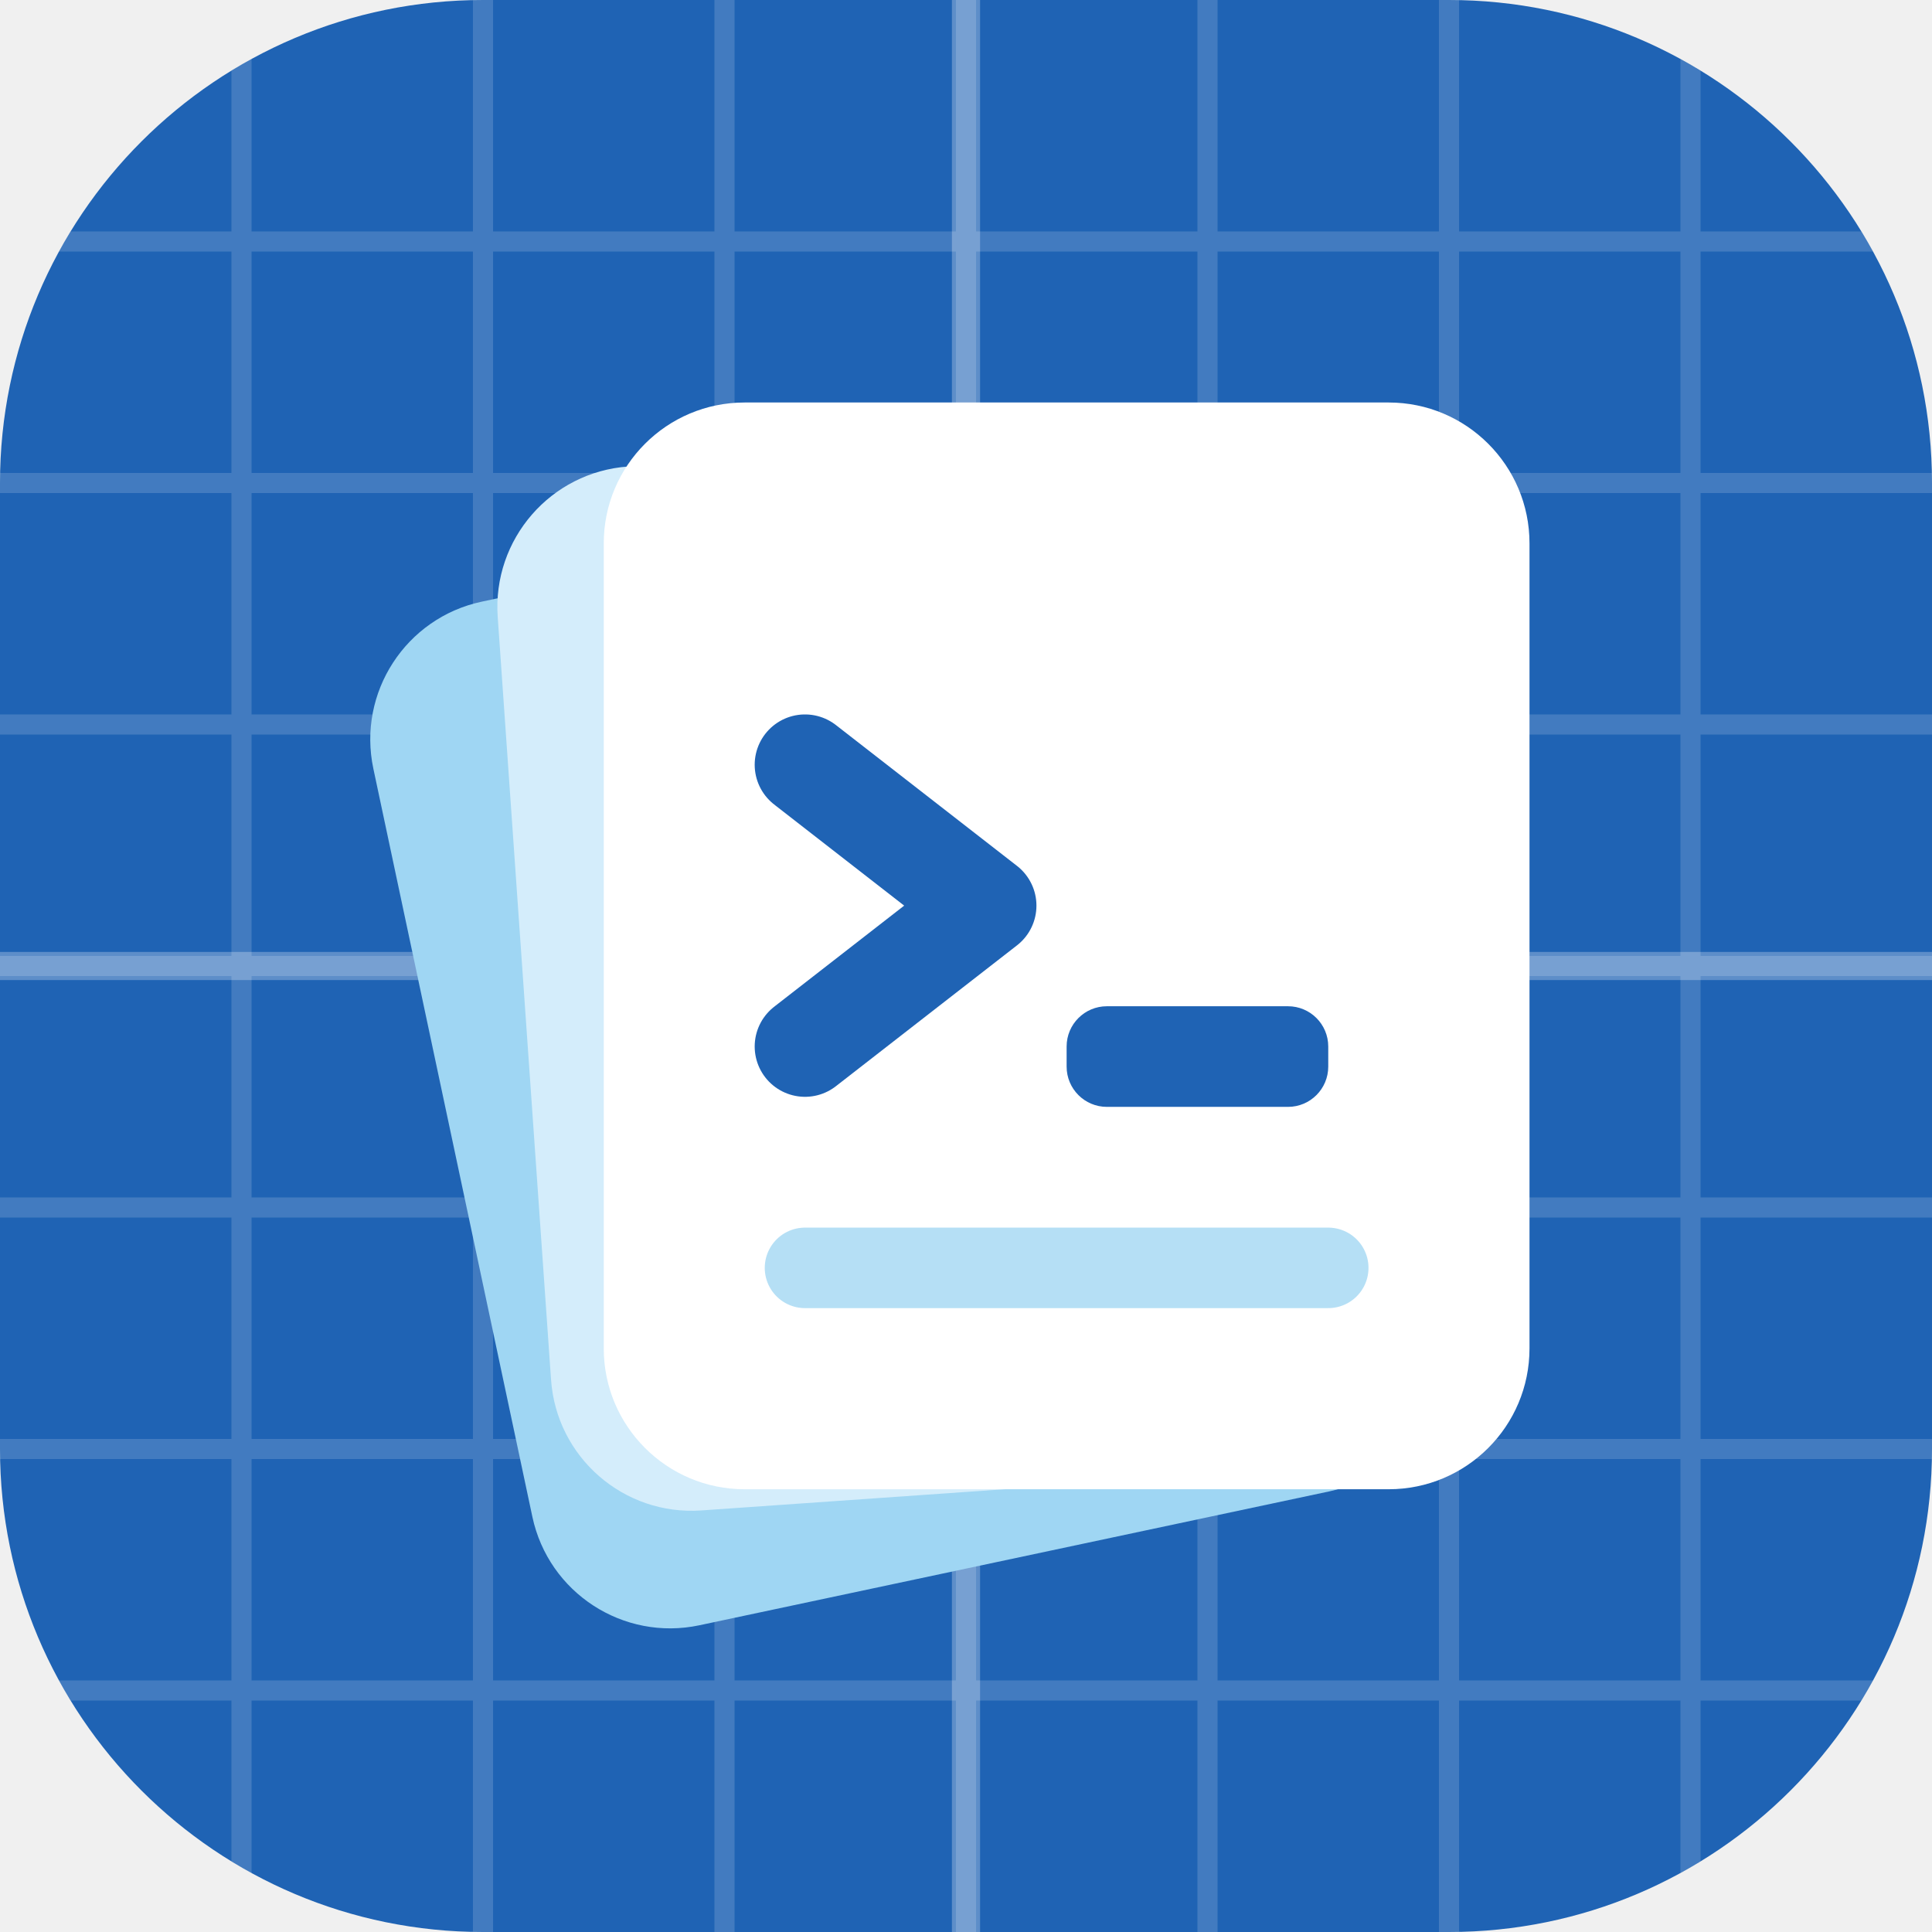
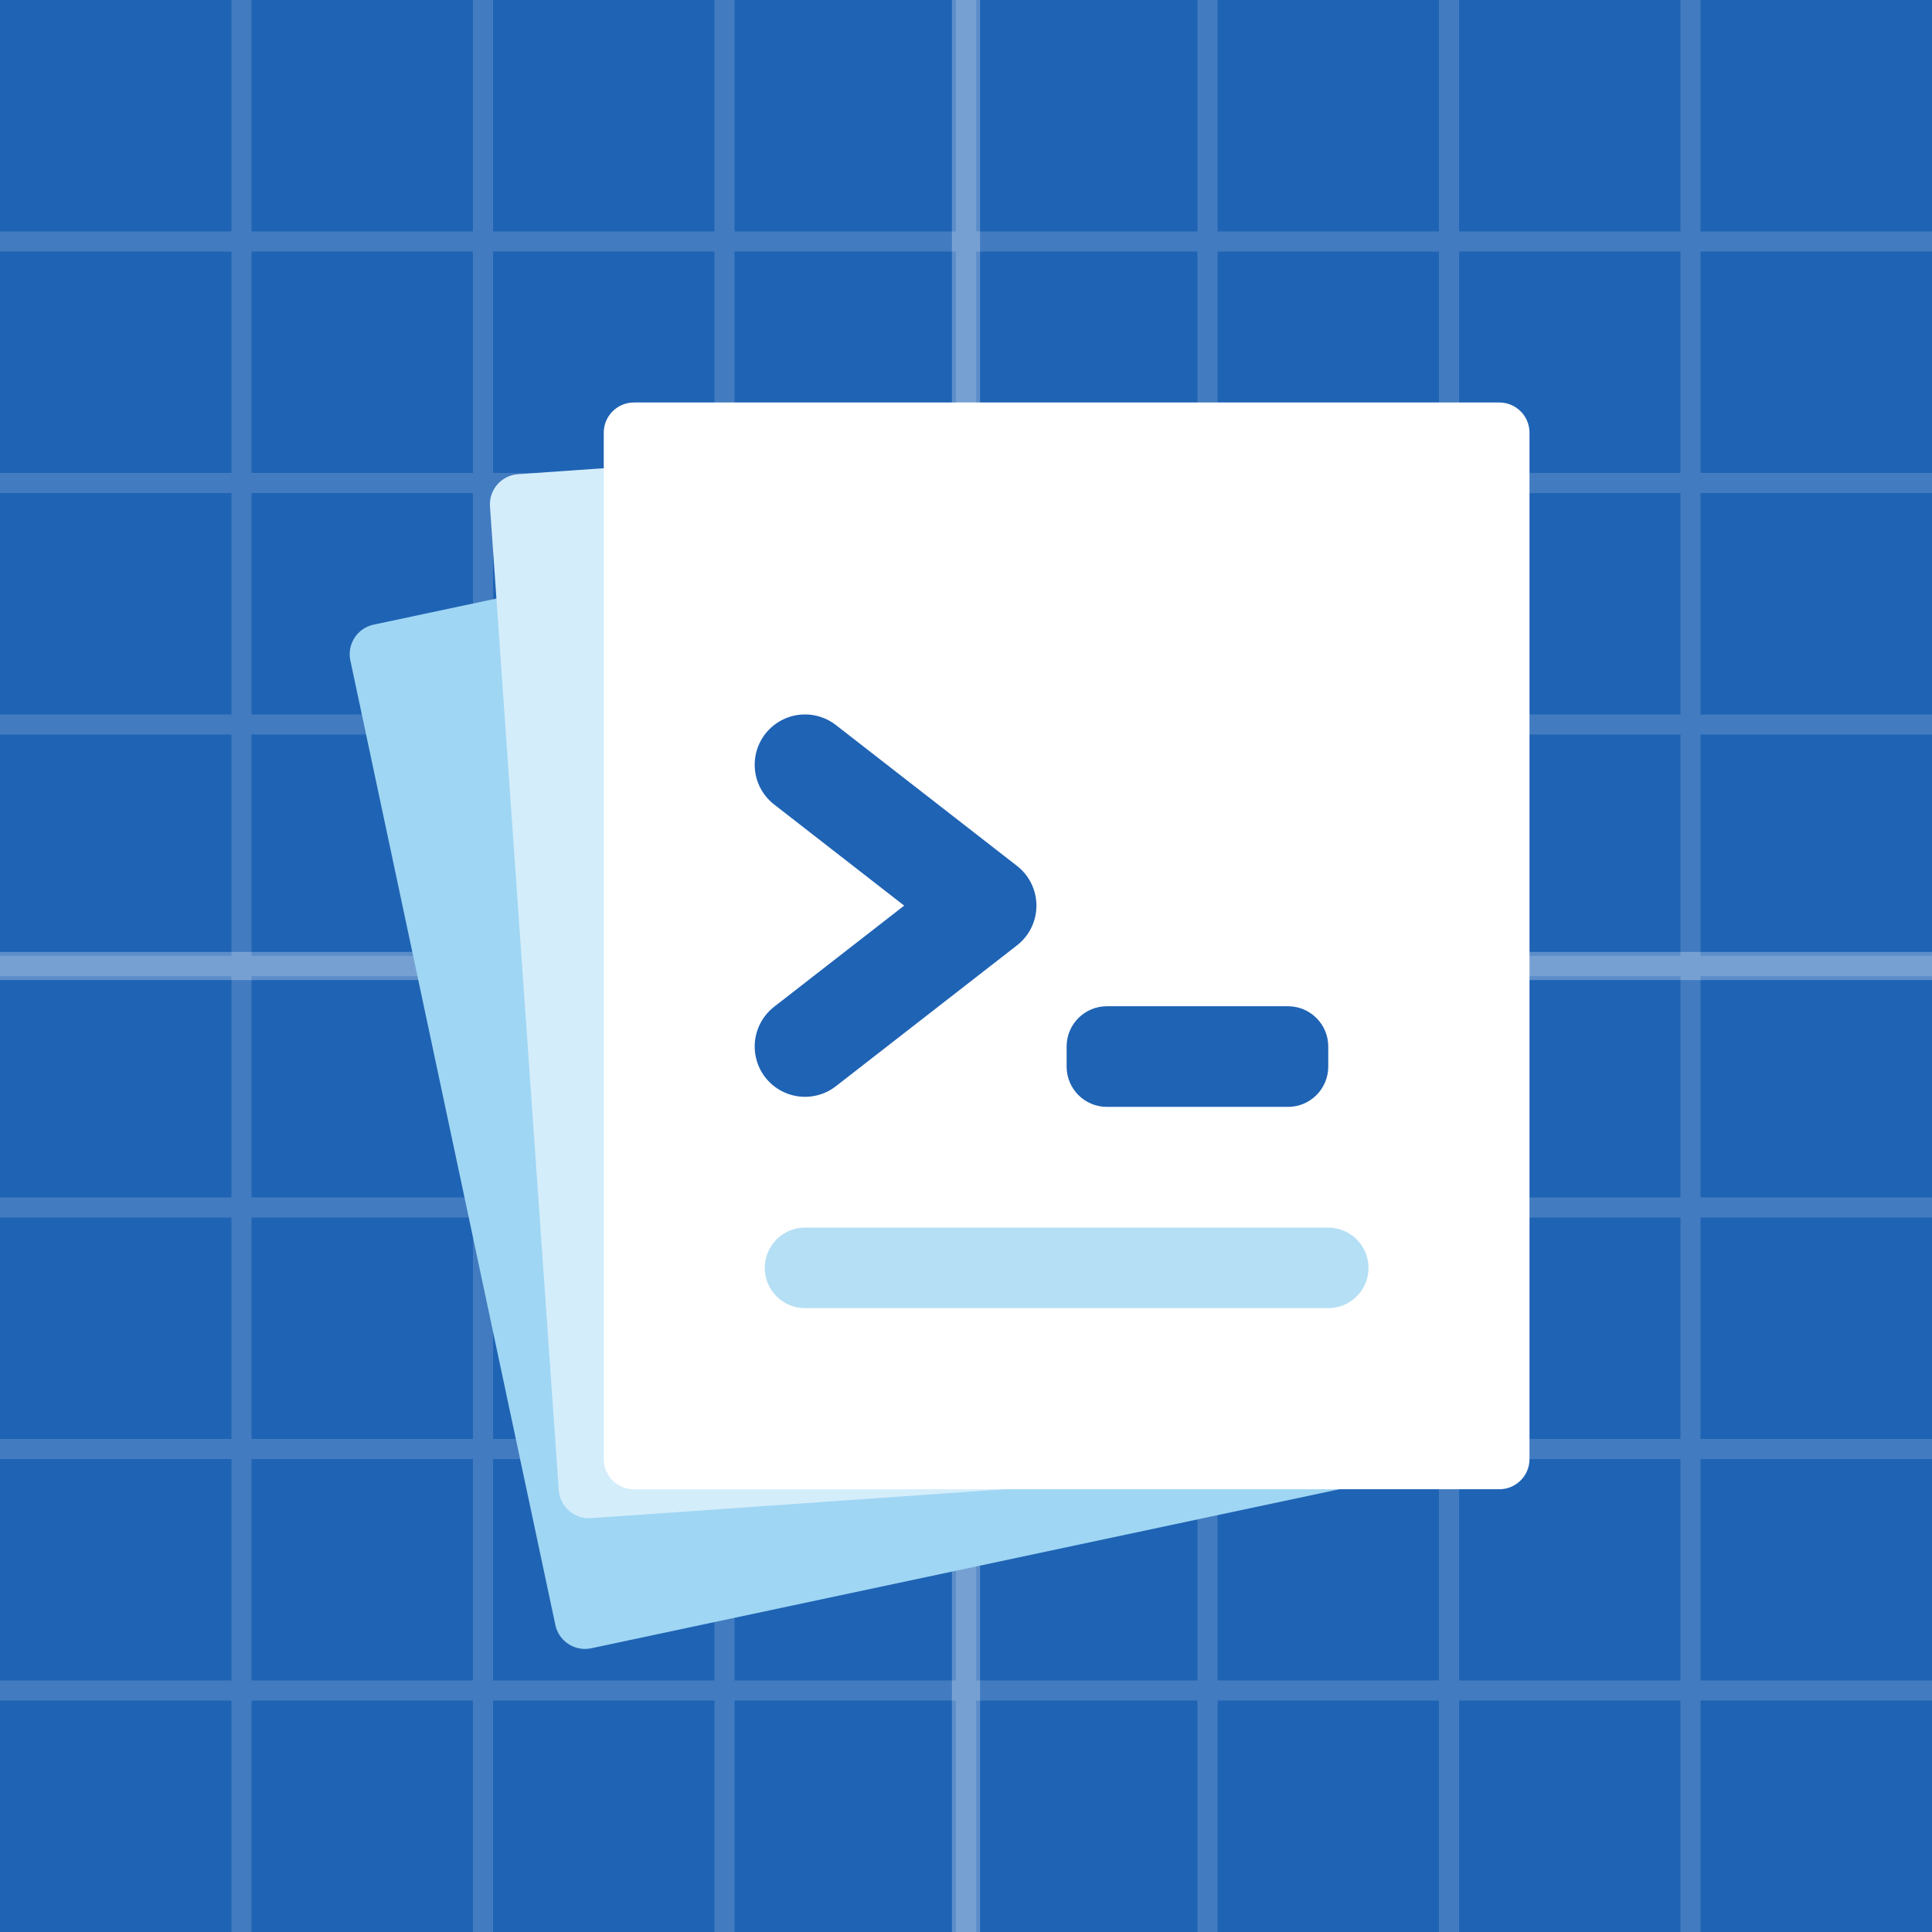
<svg xmlns="http://www.w3.org/2000/svg" width="96" height="96" viewBox="0 0 96 96">
  <defs>
    <clipPath id="r">
-       <rect width="96" height="96" rx="24" />
+       <rect width="96" height="96" rx="0" />
    </clipPath>
  </defs>
  <g clip-path="url(#r)">
    <rect width="96" height="96" fill="#1f63b4" />
    <g stroke="#ffffff" stroke-opacity=".16" stroke-width="1">
      <path d="M12 0v96M24 0v96M36 0v96M48 0v96M60 0v96M72 0v96M84 0v96M0 12h96M0 24h96M0 36h96M0 48h96M0 60h96M0 72h96M0 84h96" />
    </g>
    <g stroke="#ffffff" stroke-opacity=".28" stroke-width="1.4">
      <path d="M48 0v96M0 48h96" />
    </g>
  </g>
-   <rect x="22" y="26" width="46" height="52" rx="7" fill="#9fd6f3" transform="rotate(-12 45 52)" />
-   <rect x="26" y="22" width="46" height="52" rx="7" fill="#d4edfb" transform="rotate(-4 49 48)" />
-   <rect x="30" y="20" width="46" height="54" rx="7" fill="#fff" />
+   <rect x="22" y="26" width="46" height="52" rx="1.5" fill="#9fd6f3" transform="rotate(-12 45 52)" />
+   <rect x="26" y="22" width="46" height="52" rx="1.5" fill="#d4edfb" transform="rotate(-4 49 48)" />
+   <rect x="30" y="20" width="46" height="54" rx="1.5" fill="#fff" />
  <path d="M40 38l9 7-9 7" fill="none" stroke="#1f63b4" stroke-width="5" stroke-linecap="round" stroke-linejoin="round" />
  <rect x="53" y="50" width="13" height="5" rx="2" fill="#1f63b4" />
  <path d="M40 63h26" stroke="#b5dff5" stroke-width="4" stroke-linecap="round" />
</svg>
